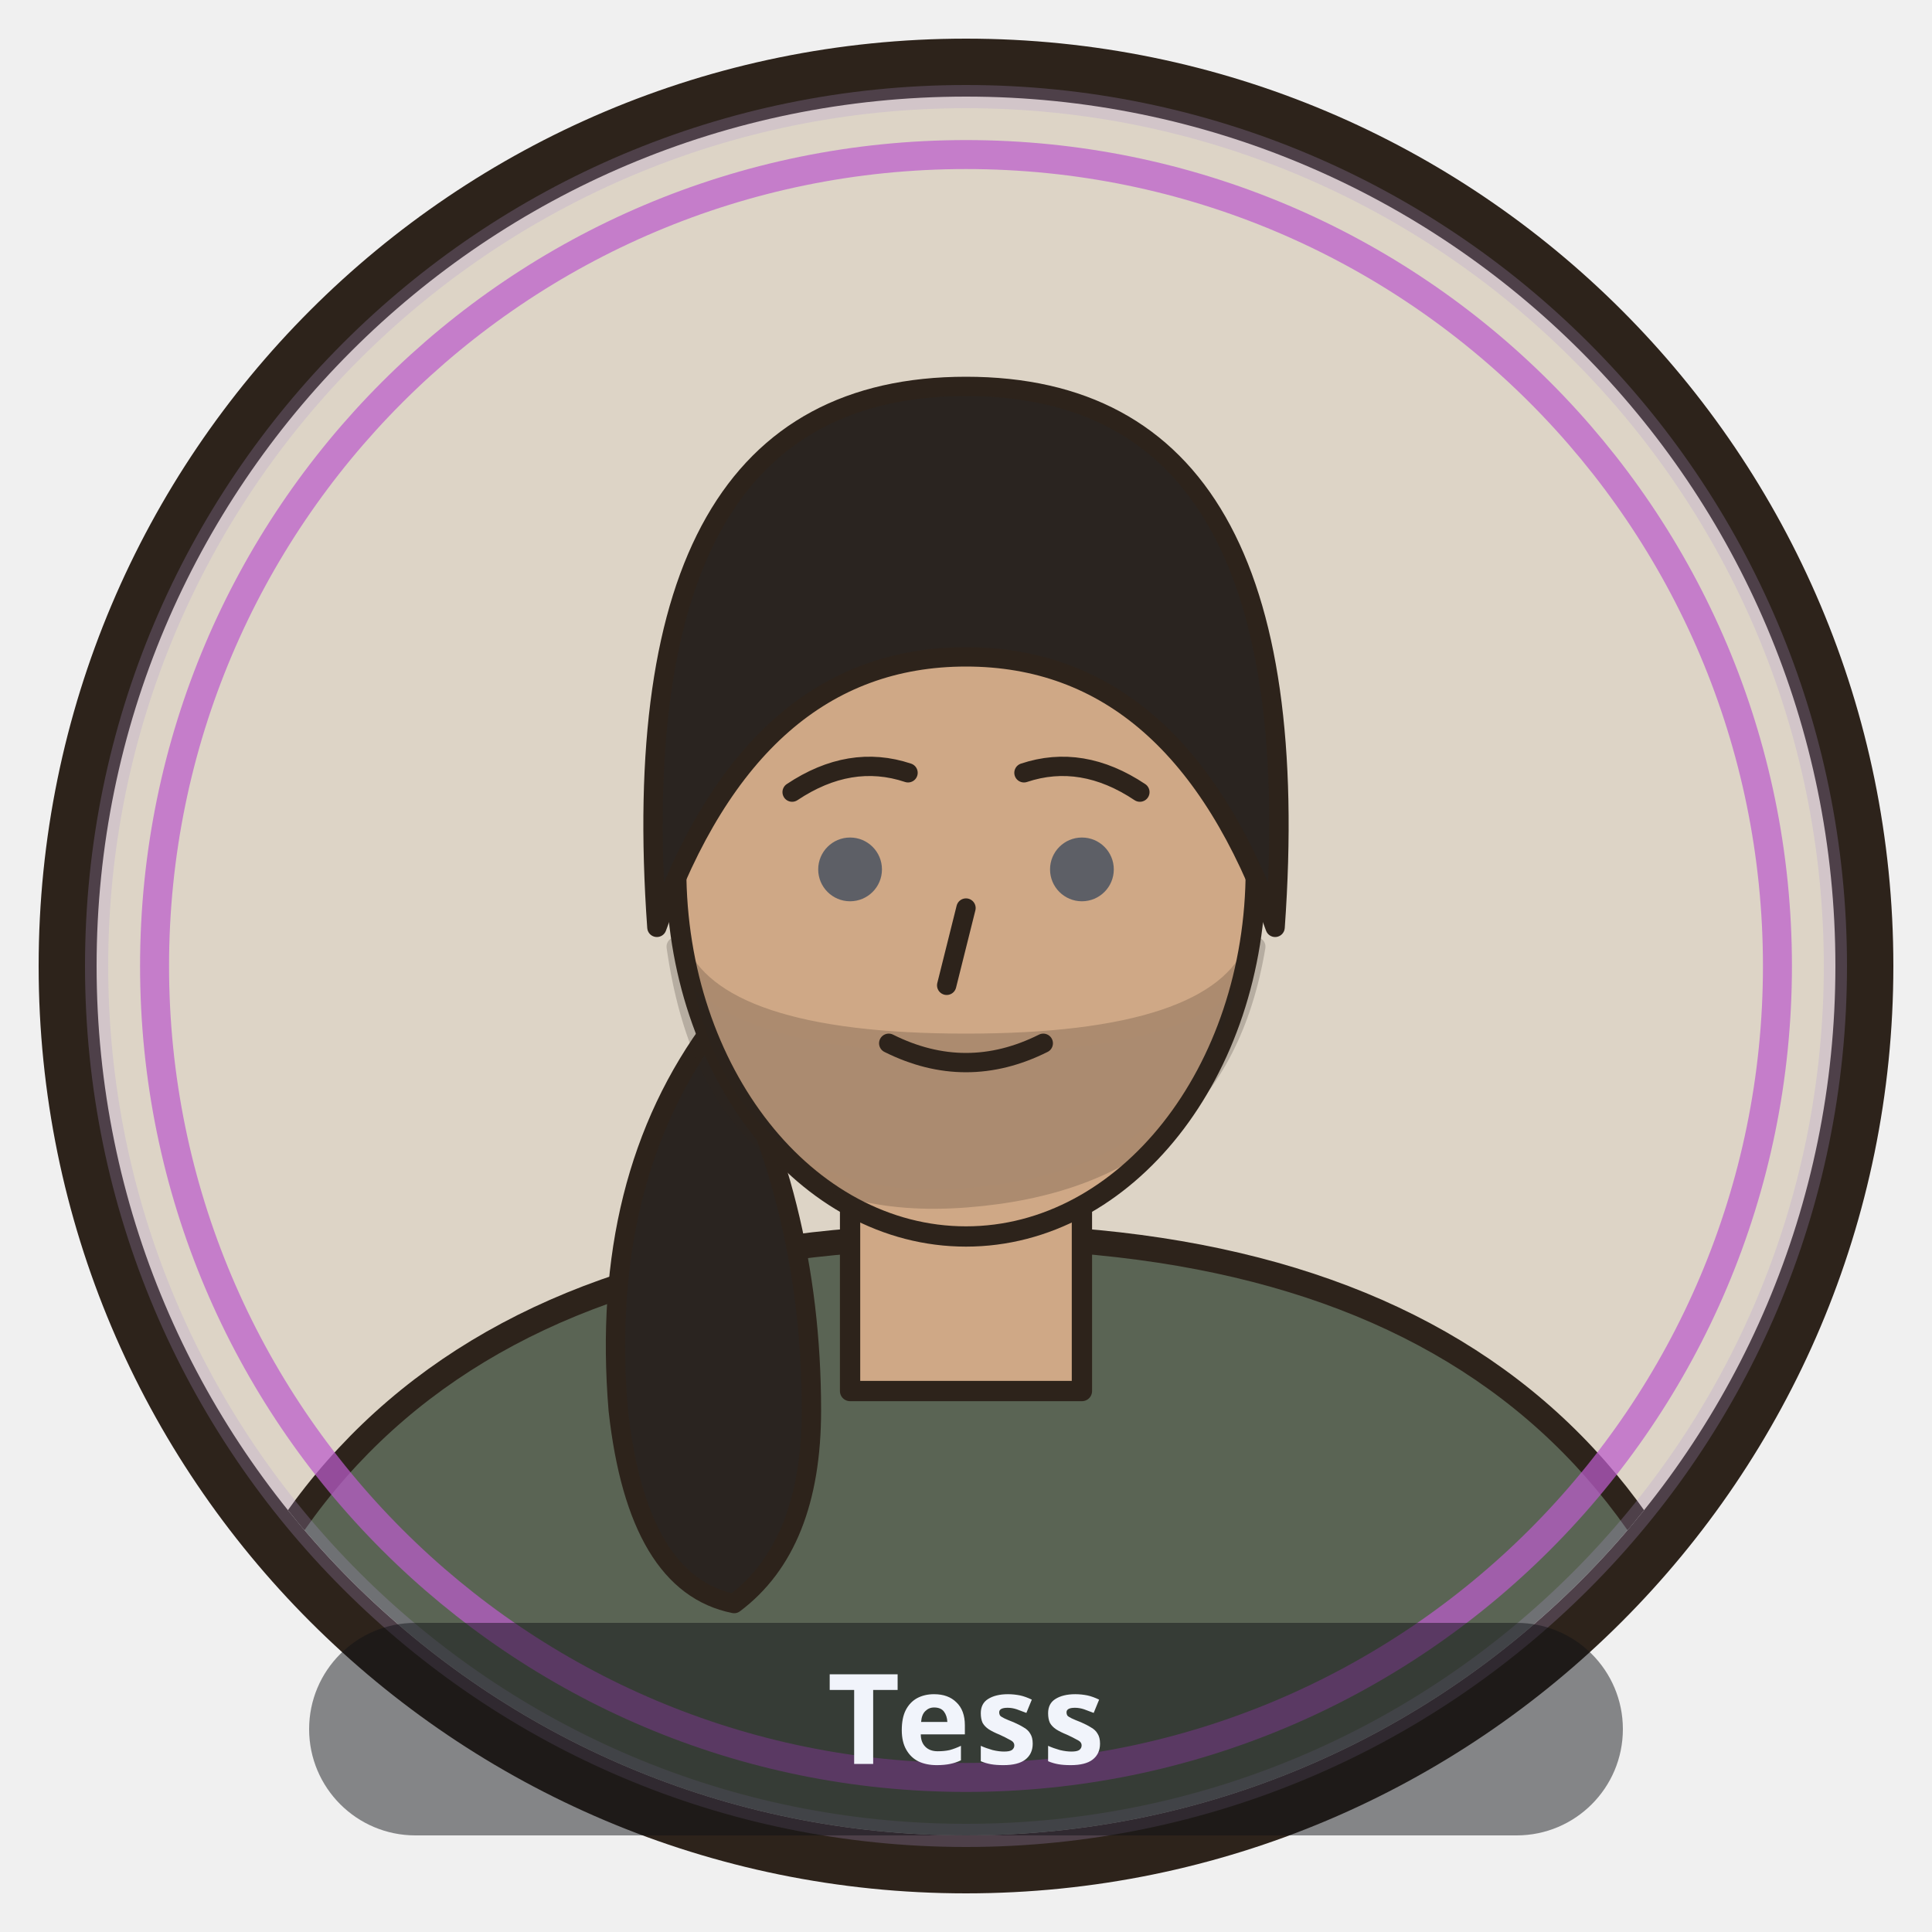
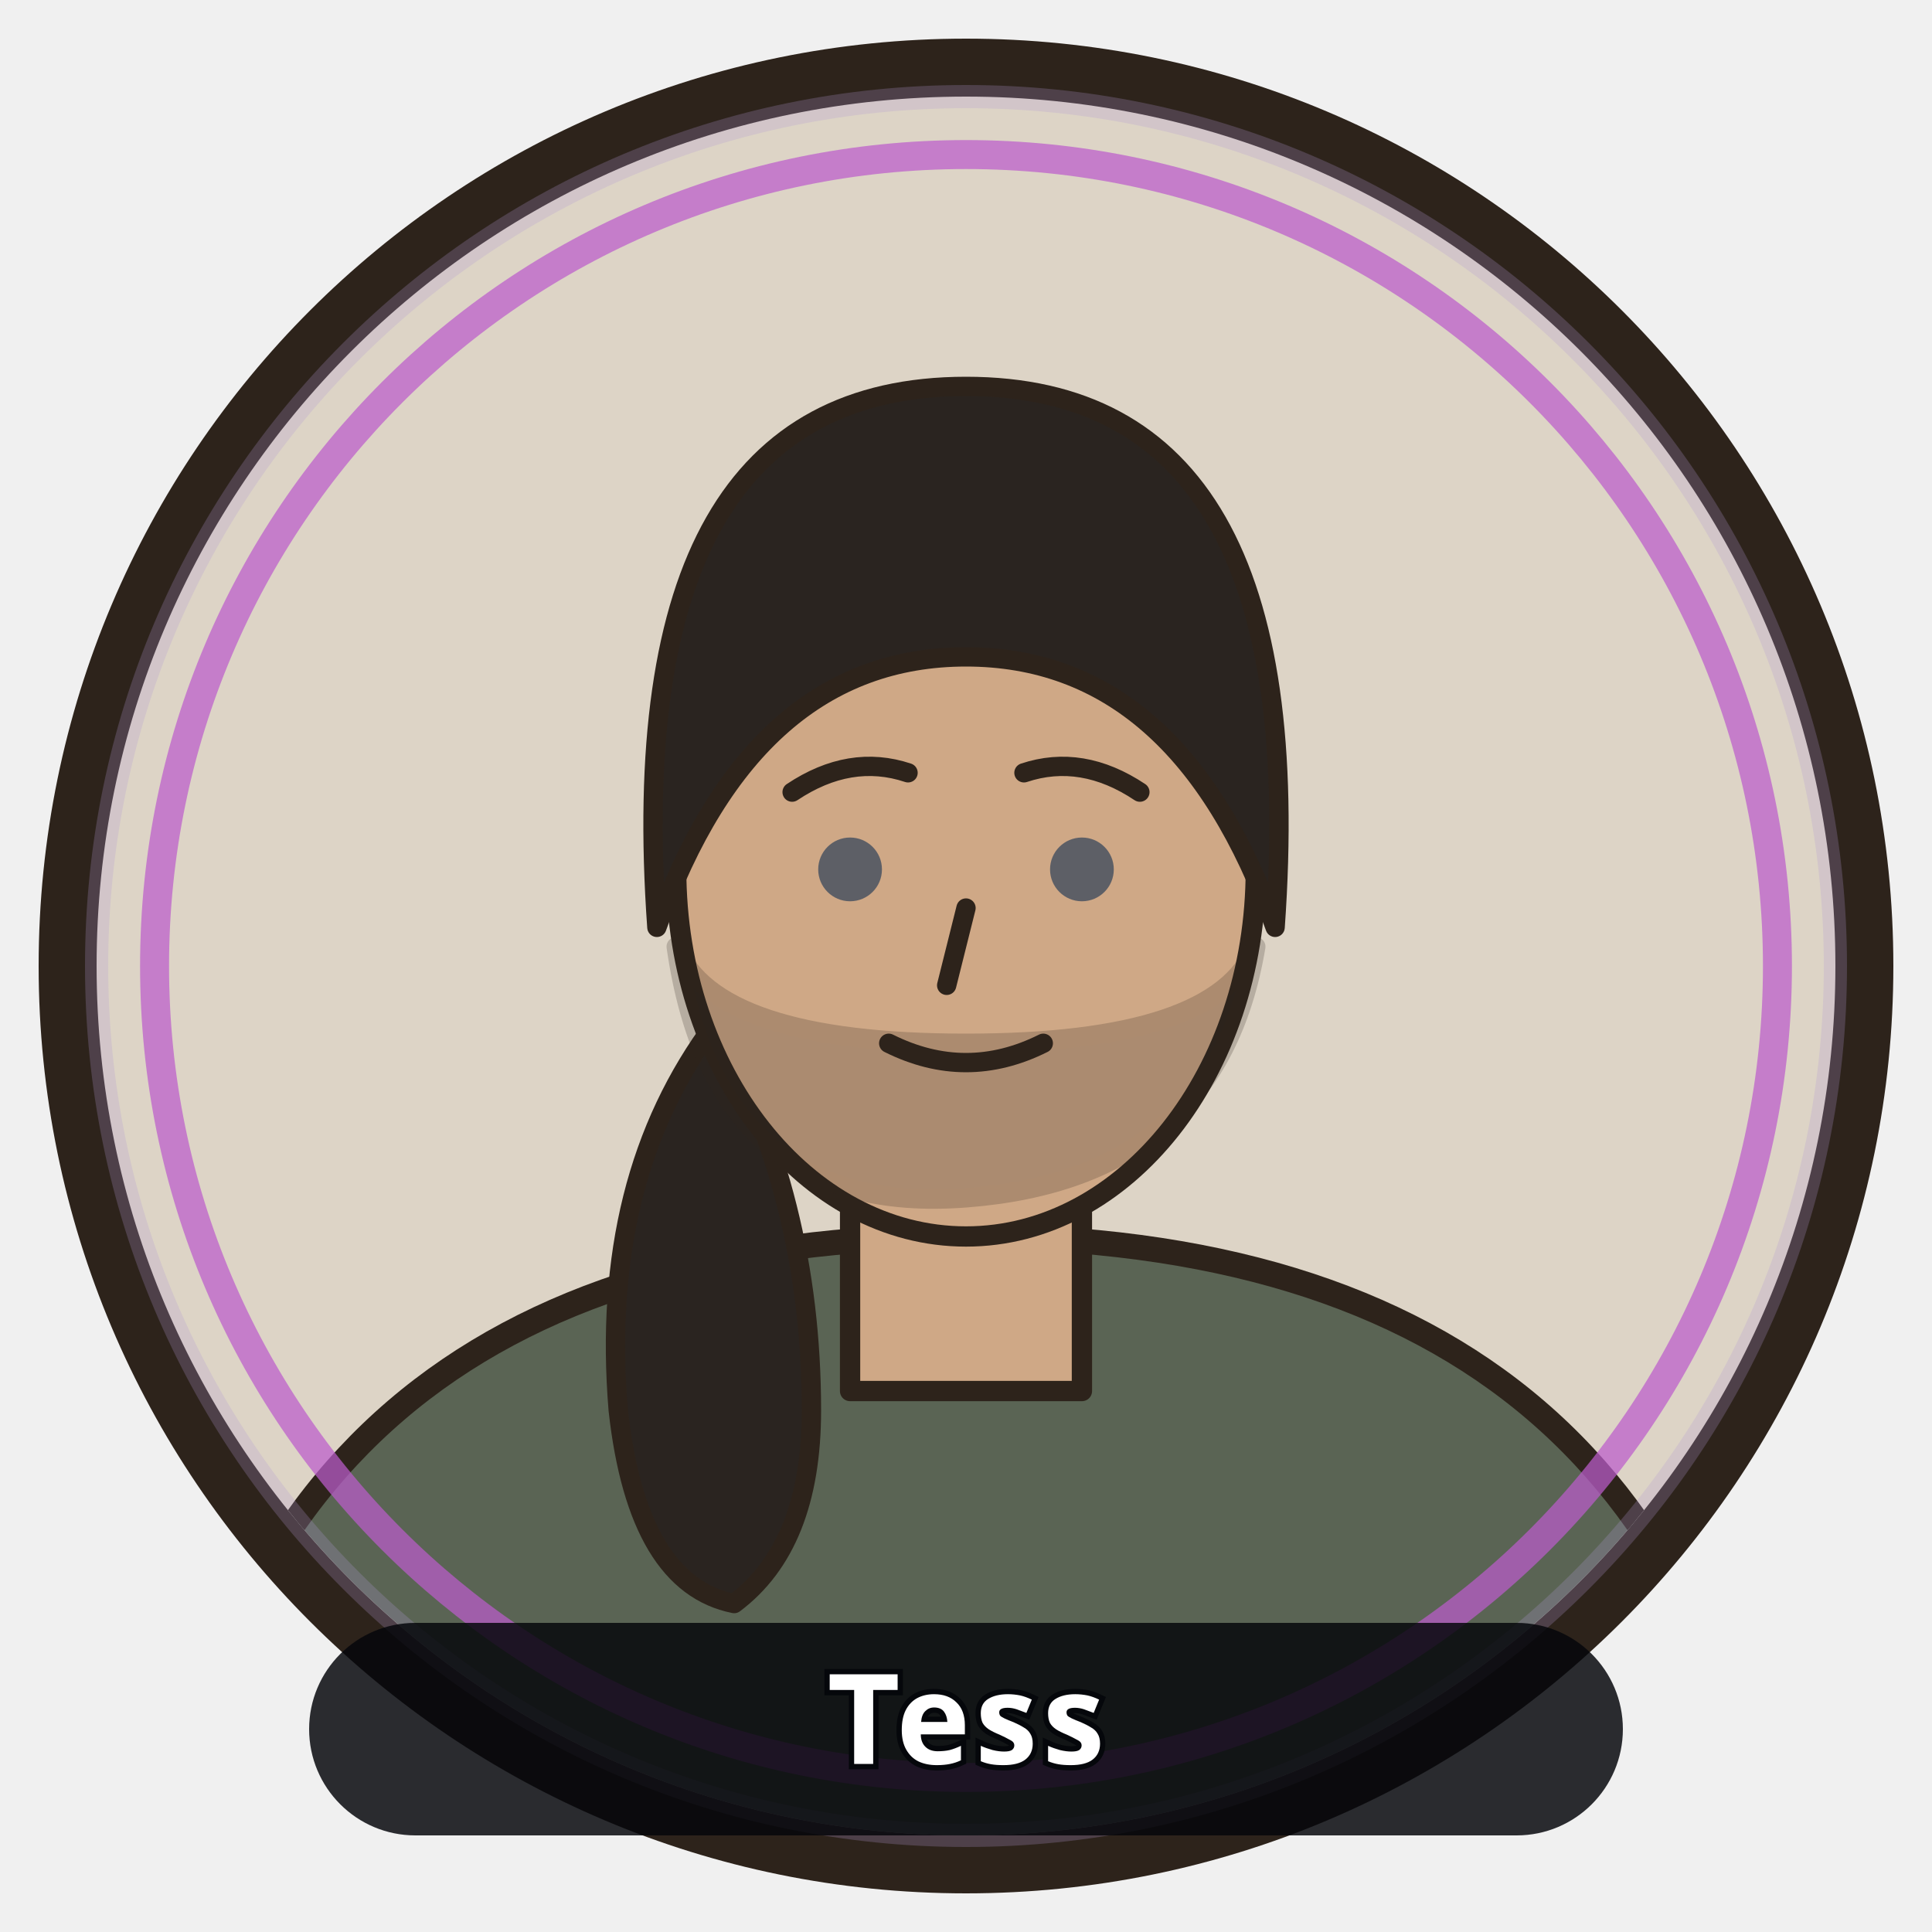
<svg xmlns="http://www.w3.org/2000/svg" viewBox="0 0 100 100">
  <style>
.ring{fill:#ddd4c6;stroke:#2d231b;stroke-width:3;}
.gold{fill:none;stroke:hsl(291 52% 58%);stroke-width:1.5;opacity:.72;}
.cloak{fill:#5a6454;stroke:#2d231b;stroke-width:1.3;stroke-linejoin:round;}
.skin{fill:#cfa886;stroke:#2d231b;stroke-width:1.05;stroke-linejoin:round;}
.hair{fill:#2a2420;stroke:#2d231b;stroke-width:1;stroke-linejoin:round;}
.ln{fill:none;stroke:#2d231b;stroke-width:1;stroke-linecap:round;}
.hl{fill:none;stroke:#d7d0c2;stroke-width:.8;opacity:.84;}
.eye{fill:#5d5f66;}
</style>
  <circle class="ring" cx="50" cy="50" r="46.5" />
  <clipPath id="t">
    <circle cx="50" cy="50" r="45" />
  </clipPath>
  <g clip-path="url(#t)">
    <path class="cloak" d="M8,100 q4,-36 42,-36 q38,0 42,36 Z" />
    <rect class="skin" x="44" y="58" width="12" height="14" />
    <path class="hair" d="M37,53 q-6,8 -5,20 q1,9 6,10 q4,-3 4,-10 q0,-11 -5,-20 Z" />
    <ellipse class="skin" cx="50" cy="45" rx="15" ry="19" />
    <path class="hair" d="M34,48 q-2,-28 16,-28 q18,0 16,28 q-5,-14 -16,-14 q-11,0 -16,14 Z" />
    <path class="hair" d="M35,49 q2,14 15,13 q13,-1 15,-13 q-2,5 -15,5 q-13,0 -15,-5 Z" opacity=".22" />
    <circle class="eye" cx="44" cy="45" r="1.65" />
    <circle class="eye" cx="56" cy="45" r="1.65" />
    <path class="ln" d="M41,41 q3,-2 6,-1 M53,40 q3,-1 6,1" stroke-width=".9" />
    <line class="ln" x1="50" y1="47" x2="49" y2="51" stroke-width=".8" />
    <path class="ln" d="M46,54 q4,2 8,0" stroke-width=".92" />
  </g>
  <circle class="gold" cx="50" cy="50" r="42" />
  <circle cx="50" cy="50" r="45" fill="none" stroke="hsl(265 42% 72%)" stroke-opacity=".25" stroke-width="1.2" />
-   <rect x="16" y="84" width="68" height="11" rx="5.5" fill="#0f1116" fill-opacity="0.48" />
-   <text x="50" y="91.3" text-anchor="middle" font-family="Verdana, sans-serif" font-size="6.5" font-weight="700" letter-spacing="0.25" fill="#f1f4fb">Tess</text>
+   <rect x="16" y="84" width="68" height="11" rx="5.5" fill="#05070b" fill-opacity="0.84" />
+   <text x="50" y="91.3" text-anchor="middle" font-family="Verdana, sans-serif" font-size="6.5" font-weight="700" letter-spacing="0.25" fill="#ffffff" stroke="#05070b" stroke-width="0.55" paint-order="stroke">Tess</text>
</svg>
